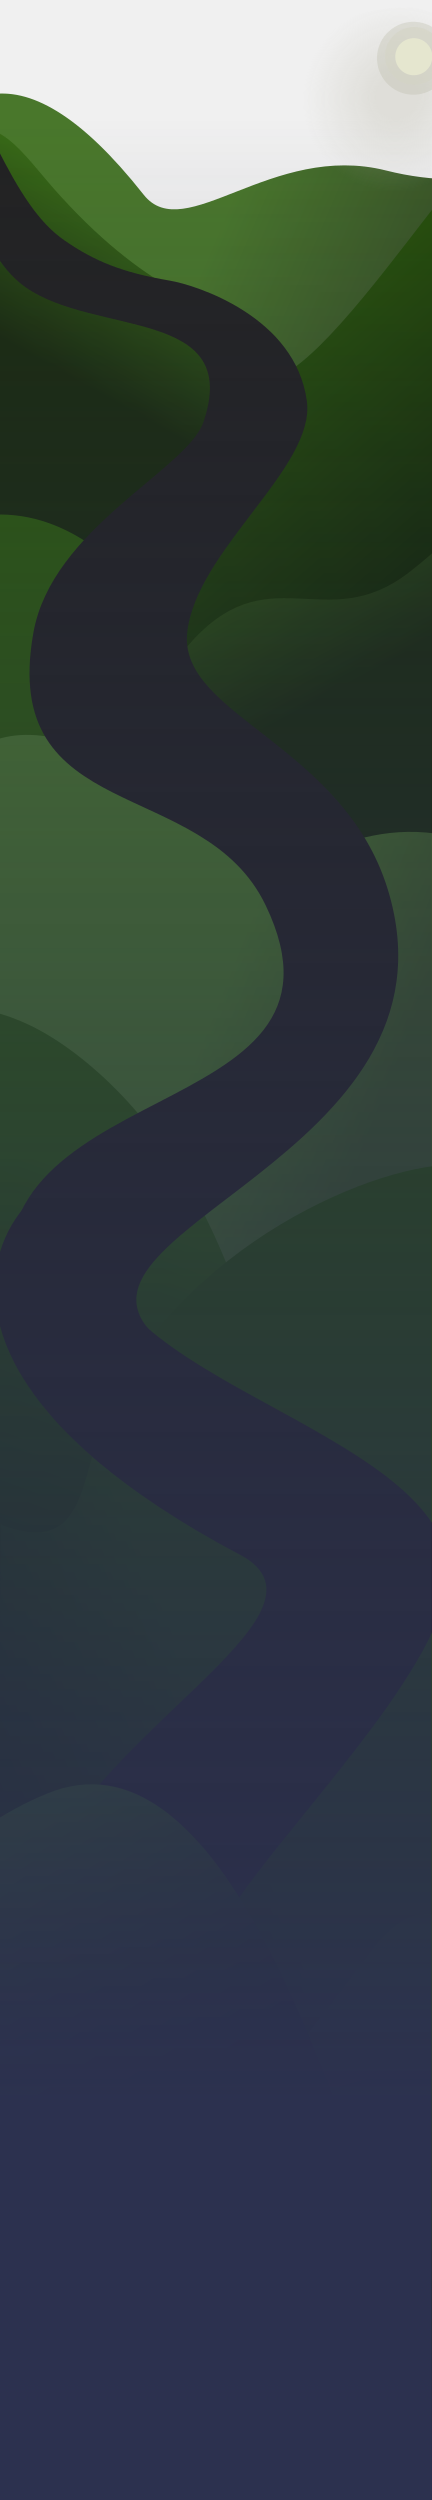
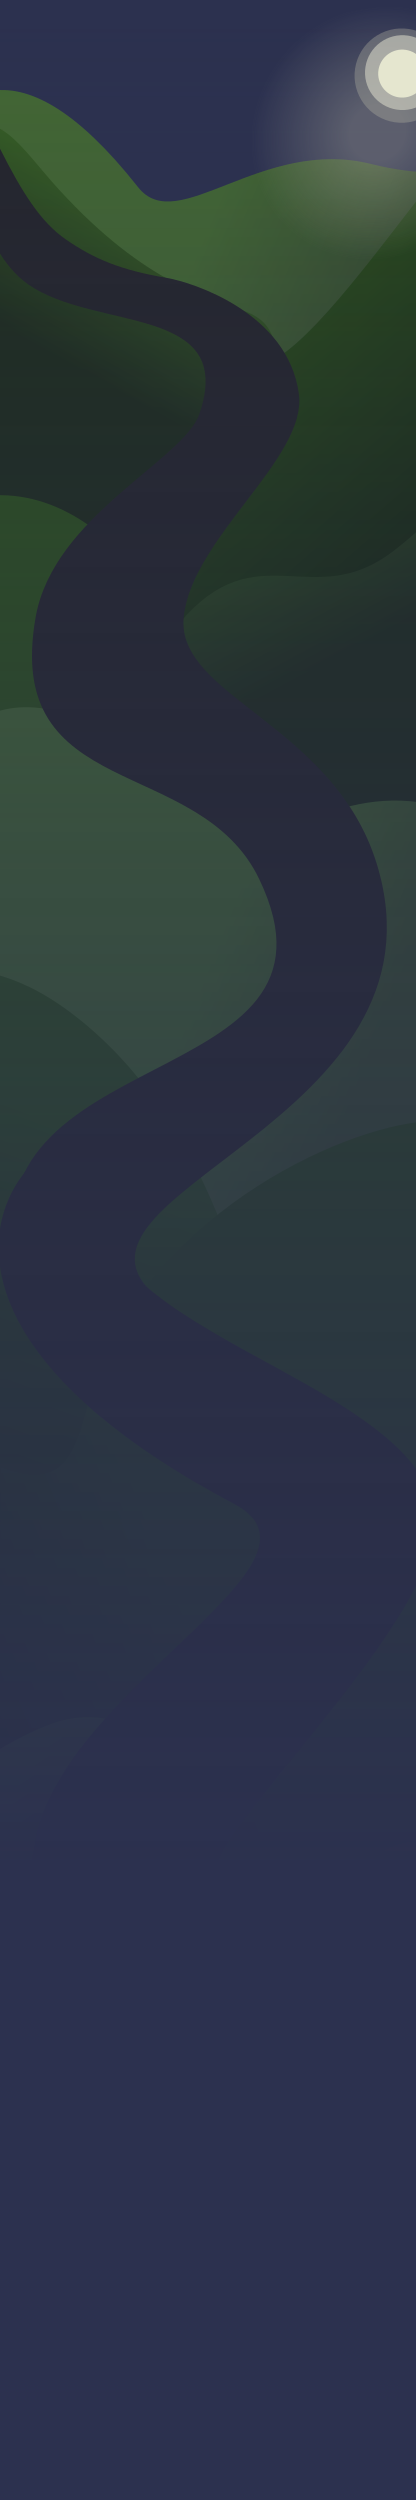
- <svg xmlns="http://www.w3.org/2000/svg" width="1440" height="8338" viewBox="0 0 1440 8338" fill="none">
-   <g clip-path="url(#clip0_169_286)">
-     <path d="M-610.365 1513.26C-949.525 1711.42 -194.865 2549 -194.865 2549H1625.69L1833 535.649C1833 535.649 1612.15 650.722 1287.78 568.675C906.5 472.236 615.803 822.722 479 649.263C-378.5 -438 -494.348 1445.47 -610.365 1513.26Z" fill="url(#paint0_linear_169_286)" />
-     <path d="M252.491 1466C40.901 1715.04 -107 2263 -107 2263H1766L1765.42 435.358C1765.42 435.358 1675.61 414.939 1575.16 532.458C1407.24 728.901 1169.81 1080.45 995.128 1215.86C712.782 1434.73 523.677 1146.82 252.491 1466Z" fill="url(#paint1_linear_169_286)" />
-     <g filter="url(#filter0_d_169_286)">
-       <path d="M857.999 1082.5C1242.6 1233.81 334.726 2164.19 334.726 2164.19L-627.002 2032.11V1283.44C-627.002 1283.44 -479.599 652.744 -172.933 461.499C-6.519 357.72 65.464 505.158 204.195 656.809C508.999 990 726.437 1030.74 857.999 1082.5Z" fill="url(#paint2_linear_169_286)" />
+ <svg xmlns="http://www.w3.org/2000/svg" width="1440" height="8664" viewBox="0 0 1440 8664" fill="none">
+   <g clip-path="url(#clip0_0_1)">
+     <rect width="1854" height="8338" transform="translate(-27 -199)" fill="#2C314F" />
+     <path d="M-610.365 1513.26C-949.525 1711.42 -194.865 2549 -194.865 2549H1625.69L1833 535.649C1833 535.649 1612.15 650.722 1287.78 568.675C906.5 472.236 615.803 822.722 479 649.263C-378.5 -438 -494.348 1445.47 -610.365 1513.26Z" fill="url(#paint0_linear_0_1)" />
+     <path d="M252.491 1466C40.901 1715.04 -107 2263 -107 2263H1766L1765.42 435.358C1765.42 435.358 1675.61 414.939 1575.16 532.458C1407.24 728.901 1169.81 1080.45 995.128 1215.86C712.782 1434.73 523.677 1146.82 252.491 1466Z" fill="url(#paint1_linear_0_1)" />
+     <g filter="url(#filter0_d_0_1)">
+       <path d="M857.999 1082.5C1242.6 1233.81 334.726 2164.19 334.726 2164.19L-627.002 2032.11V1283.44C-627.002 1283.44 -479.599 652.744 -172.933 461.499C-6.519 357.72 65.464 505.158 204.195 656.809C508.999 990 726.437 1030.74 857.999 1082.5Z" fill="url(#paint2_linear_0_1)" />
    </g>
-     <path d="M-217.994 1762.65C-823.785 2018.89 -286.344 3592 -286.344 3592H1391.46L1472 3432.46C1472 3432.46 976.763 2922.34 1078.81 2795.54C1188.85 2658.82 821.005 2540.62 808.499 2515.53C670.053 2237.71 335.566 1528.51 -217.994 1762.65Z" fill="url(#paint3_linear_169_286)" />
-     <g filter="url(#filter1_d_169_286)">
-       <path d="M622.302 2158.58C410.711 2407.62 -321.499 3788.5 -321.499 3788.5H1551.5L1990.42 1349.36C1990.42 1349.36 1900.61 1328.94 1800.16 1446.46C1632.24 1642.9 1539.62 1773.03 1364.94 1908.45C1082.59 2127.32 893.488 1839.4 622.302 2158.58Z" fill="url(#paint4_linear_169_286)" />
+     <path d="M-217.994 1762.65C-823.785 2018.89 -286.344 3592 -286.344 3592H1391.46L1472 3432.46C1472 3432.46 976.763 2922.34 1078.81 2795.54C1188.85 2658.82 821.005 2540.62 808.5 2515.53C670.053 2237.71 335.567 1528.51 -217.994 1762.65Z" fill="url(#paint3_linear_0_1)" />
+     <g filter="url(#filter1_d_0_1)">
+       <path d="M622.302 2158.58C410.711 2407.62 -321.499 3788.5 -321.499 3788.5H1551.5L1990.42 1349.36C1990.42 1349.36 1900.61 1328.94 1800.16 1446.46C1632.24 1642.9 1539.62 1773.03 1364.94 1908.45C1082.59 2127.32 893.488 1839.4 622.302 2158.58Z" fill="url(#paint4_linear_0_1)" />
    </g>
-     <path d="M-453.365 3819.47C-792.525 4017.64 -37.865 4855.21 -37.865 4855.21H1782.69L1990 2841.86C1990 2841.86 1849.65 2876.35 1525.28 2794.3C1144 2697.86 948.866 2991.66 786.5 2841.86C-574.5 1586.18 -337.348 3751.69 -453.365 3819.47Z" fill="url(#paint5_linear_169_286)" />
-     <path d="M290.533 3545.22C1191 4289.5 972.002 6168 972.002 6168H-1559L-1558.22 2452.83C-1558.22 2452.83 -1436.86 2425.27 -1301.12 2583.91C-1074.21 2849.09 -949.051 3024.76 -712.999 3207.56C-331.462 3503.02 -145.448 3184.86 290.533 3545.22Z" fill="url(#paint6_linear_169_286)" />
-     <path d="M2 5084.48C321.675 5207.23 254.083 4874.67 390.999 4629.5C699.761 4076.6 1375.06 3842.73 1567.44 3891L1445.5 8401.86L-12.413 8375.5L2 5084.48Z" fill="url(#paint7_linear_169_286)" />
+     <path d="M-453.365 3819.47C-792.525 4017.64 -37.865 4855.21 -37.865 4855.21H1782.69L1990 2841.86C1990 2841.86 1849.65 2876.35 1525.28 2794.3C1144 2697.86 948.866 2991.66 786.5 2841.86C-574.5 1586.18 -337.348 3751.69 -453.365 3819.47Z" fill="url(#paint5_linear_0_1)" />
+     <path d="M290.533 3545.22C1191 4289.5 972.002 6168 972.002 6168H-1559L-1558.22 2452.83C-1558.22 2452.83 -1436.86 2425.27 -1301.12 2583.91C-1074.21 2849.09 -949.051 3024.76 -712.999 3207.56C-331.462 3503.02 -145.448 3184.86 290.533 3545.22Z" fill="url(#paint6_linear_0_1)" />
+     <path d="M2 5084.48C321.676 5207.23 254.083 4874.67 390.999 4629.5C699.762 4076.6 1375.06 3842.73 1567.44 3891L1445.5 8401.86L-12.413 8375.5L2 5084.48Z" fill="url(#paint7_linear_0_1)" />
  </g>
-   <path d="M678.5 1407.5C808.576 1025.63 317.638 1121.52 85.061 957.837C-97.999 829.001 -115.256 503.229 -115.256 503.229C-133.402 436.824 -90.501 332.501 -13 486.501C64.501 640.5 129 742.5 216 802.5C313.845 869.98 404.95 908.476 566.728 935.989C655 951.001 985.693 1056.41 1023.5 1337.92C1053.13 1558.52 652.585 1836.06 624.341 2110.74C596.096 2385.43 1144.18 2482.91 1293 2965.34C1570 3863.26 109.36 4110.52 532 4468.6C1052.66 4909.71 1293 5034.08 1293 5034.08L1367.5 5201.73L663 5003.85C663 5003.85 214.501 5032.02 50.001 4383.4C-156.819 3567.91 1247.77 3772.04 885.898 3019.12C676.944 2584.37 -2.673 2756.21 111.232 2110.74C172.937 1761.08 624.341 1566.5 678.5 1407.5Z" fill="#222222" />
-   <path d="M800.002 5185.24C-804.498 4334.61 470.487 3585.7 344.502 4071.89C215.519 4569.64 1375 4735.88 1489.5 5185.24C1561.13 5466.35 1037 5991.89 800.002 6325.13C563.003 6658.38 768.002 6828.78 1383.41 7443.84C2287.3 8347.23 1297.08 9203.55 1359.01 10296C1399.36 11007.8 1464.94 11034.2 1472.04 11035H1472.67C1472.67 11035 1472.45 11035 1472.04 11035H194.942C197.004 11082.1 189.353 11035 189.353 11035H194.942C192.468 10978.5 176.022 10786.5 115.647 10215.3C-29.042 8846.46 1384.7 8678.21 742.502 7603.14C382.954 7001.24 -16.988 6883.71 115.647 6325.13C238.502 5807.75 1176.61 5384.9 800.002 5185.24Z" fill="#222222" />
-   <path d="M71.302 7278.42C-140.288 7553.21 -433 8402.16 -433 8402.16H1440L1439.42 6385.5C1439.42 6385.5 1349.61 6362.97 1249.16 6492.64C1081.24 6709.4 988.624 6852.99 813.94 7002.41C531.593 7243.92 342.488 6926.22 71.302 7278.42Z" fill="url(#paint8_linear_169_286)" />
-   <g filter="url(#filter2_d_169_286)">
-     <path d="M157.509 5981.66C-1030.99 6470.67 -342.853 8509.17 -342.853 8509.17H1334.15L1414.65 8147.79C1414.65 8147.79 1097.01 7849.55 1199.01 7709.67C1308.99 7558.83 1211.51 7237.85 1199.01 7210.17C1060.63 6903.67 722.203 5749.32 157.509 5981.66Z" fill="url(#paint9_linear_169_286)" />
+   <path d="M71.302 7278.42C-140.288 7553.21 -433 8402.16 -433 8402.16H1440L1439.42 6385.5C1439.42 6385.5 1349.61 6362.97 1249.16 6492.64C1081.24 6709.4 988.624 6852.99 813.94 7002.41C531.593 7243.92 342.488 6926.22 71.302 7278.42Z" fill="url(#paint8_linear_0_1)" />
+   <g filter="url(#filter2_d_0_1)">
+     <path d="M157.509 5981.66C-1030.99 6470.67 -342.853 8509.17 -342.853 8509.17H1334.15L1414.65 8147.79C1414.65 8147.79 1097.01 7849.55 1199.01 7709.67C1308.99 7558.83 1211.51 7237.85 1199.01 7210.17C1060.63 6903.67 722.203 5749.32 157.509 5981.66Z" fill="url(#paint9_linear_0_1)" />
  </g>
-   <rect width="1440" height="8365" transform="translate(0 -9)" fill="url(#paint10_linear_169_286)" />
-   <path d="M1715.52 417.335C1694.92 553.131 1374.83 760.379 1225.25 737.679C1075.67 714.98 832.068 401.168 852.676 265.372C873.284 129.576 1238.75 4.394 1388.33 27.094C1537.91 49.793 1736.13 281.539 1715.52 417.335Z" fill="url(#paint11_radial_169_286)" fill-opacity="0.33" />
-   <ellipse cx="1378.93" cy="194.293" rx="121.597" ry="121.599" transform="rotate(8.62908 1378.93 194.293)" fill="#BBB9A9" fill-opacity="0.33" />
-   <ellipse cx="1380.79" cy="186.572" rx="96.506" ry="96.503" transform="rotate(8.62908 1380.79 186.572)" fill="#D3D3C4" fill-opacity="0.6" />
-   <ellipse cx="1380.13" cy="189.095" rx="61.863" ry="61.863" transform="rotate(8.62908 1380.13 189.095)" fill="#E5E6CF" />
+   <path d="M690.893 1434.91C820.969 1053.04 330.031 1148.93 97.453 985.247C-85.607 856.411 -102.863 530.639 -102.863 530.639C-121.009 464.234 -78.109 359.911 -0.608 513.911C76.894 667.911 141.393 769.911 228.393 829.911C326.237 897.39 417.342 935.886 579.121 963.399C667.393 978.411 998.085 1083.82 1035.89 1365.33C1065.52 1585.93 664.978 1863.47 636.733 2138.15C608.488 2412.84 1156.57 2510.32 1305.39 2992.75C1582.39 3890.67 121.753 4137.93 544.393 4496.01C1065.05 4937.12 1305.39 5061.49 1305.39 5061.49L1379.89 5229.14L675.393 5031.26C675.393 5031.26 226.893 5059.43 62.393 4410.81C-144.427 3595.32 1260.17 3799.45 898.291 3046.53C689.336 2611.78 9.72 2783.62 123.625 2138.15C185.33 1788.49 636.733 1593.91 690.893 1434.91Z" fill="url(#paint10_linear_0_1)" />
+   <path d="M812.394 5212.65C-792.107 4362.02 482.878 3613.11 356.894 4099.3C227.91 4597.05 1387.39 4763.29 1501.89 5212.65C1573.52 5493.76 1049.39 6019.3 812.394 6352.54C575.394 6685.79 780.393 6856.19 1395.8 7471.25C2299.69 8374.64 1309.47 9230.96 1371.4 10323.4C1411.76 11035.3 1477.33 11061.6 1484.43 11062.4H1485.06C1485.06 11062.4 1484.84 11062.4 1484.43 11062.4H207.333C209.396 11109.5 201.745 11062.4 201.745 11062.4H207.333C204.86 11005.9 188.414 10813.9 128.039 10242.7C-16.65 8873.87 1397.09 8705.62 754.893 7630.55C395.346 7028.65 -4.596 6911.12 128.039 6352.54C250.893 5835.16 1189 5412.31 812.394 5212.65Z" fill="url(#paint11_linear_0_1)" />
+   <rect width="1776" height="8778" transform="translate(-209 -9)" fill="url(#paint12_linear_0_1)" />
+   <path d="M1834.77 591.74C1804.55 790.837 1369.7 1099.92 1168.65 1069.41C967.607 1038.9 645.21 584.08 675.424 384.983C705.638 185.886 1200.11 -3.923 1401.16 26.587C1602.21 57.097 1864.98 392.643 1834.77 591.74Z" fill="url(#paint13_radial_0_1)" fill-opacity="0.33" />
+   <ellipse cx="1392.21" cy="262.054" rx="163.435" ry="163.437" transform="rotate(8.62908 1392.21 262.054)" fill="#BBB9A9" fill-opacity="0.33" />
+   <ellipse cx="1394.72" cy="251.677" rx="129.71" ry="129.707" transform="rotate(8.62908 1394.72 251.677)" fill="#D3D3C4" fill-opacity="0.6" />
+   <ellipse cx="1393.83" cy="255.068" rx="83.148" ry="83.148" transform="rotate(8.62908 1393.83 255.068)" fill="#E5E6CF" />
  <defs>
-     <filter id="filter0_d_169_286" x="-629.032" y="426.748" width="1584.02" height="1741.5" filterUnits="userSpaceOnUse" color-interpolation-filters="sRGB">
+     <filter id="filter0_d_0_1" x="-629.032" y="426.748" width="1584.02" height="1741.5" filterUnits="userSpaceOnUse" color-interpolation-filters="sRGB">
      <feFlood flood-opacity="0" result="BackgroundImageFix" />
      <feColorMatrix in="SourceAlpha" type="matrix" values="0 0 0 0 0 0 0 0 0 0 0 0 0 0 0 0 0 0 127 0" result="hardAlpha" />
      <feOffset dy="2.03" />
      <feGaussianBlur stdDeviation="1.015" />
      <feComposite in2="hardAlpha" operator="out" />
      <feColorMatrix type="matrix" values="0 0 0 0 0 0 0 0 0 0 0 0 0 0 0 0 0 0 0.25 0" />
-       <feBlend mode="normal" in2="BackgroundImageFix" result="effect1_dropShadow_169_286" />
-       <feBlend mode="normal" in="SourceGraphic" in2="effect1_dropShadow_169_286" result="shape" />
+       <feBlend mode="normal" in2="BackgroundImageFix" result="effect1_dropShadow_0_1" />
+       <feBlend mode="normal" in="SourceGraphic" in2="effect1_dropShadow_0_1" result="shape" />
    </filter>
-     <filter id="filter1_d_169_286" x="-323.529" y="1348" width="2315.98" height="2444.56" filterUnits="userSpaceOnUse" color-interpolation-filters="sRGB">
+     <filter id="filter1_d_0_1" x="-323.529" y="1348" width="2315.98" height="2444.56" filterUnits="userSpaceOnUse" color-interpolation-filters="sRGB">
      <feFlood flood-opacity="0" result="BackgroundImageFix" />
      <feColorMatrix in="SourceAlpha" type="matrix" values="0 0 0 0 0 0 0 0 0 0 0 0 0 0 0 0 0 0 127 0" result="hardAlpha" />
      <feOffset dy="2.03" />
      <feGaussianBlur stdDeviation="1.015" />
      <feComposite in2="hardAlpha" operator="out" />
      <feColorMatrix type="matrix" values="0 0 0 0 0 0 0 0 0 0 0 0 0 0 0 0 0 0 0.25 0" />
-       <feBlend mode="normal" in2="BackgroundImageFix" result="effect1_dropShadow_169_286" />
-       <feBlend mode="normal" in="SourceGraphic" in2="effect1_dropShadow_169_286" result="shape" />
+       <feBlend mode="normal" in2="BackgroundImageFix" result="effect1_dropShadow_0_1" />
+       <feBlend mode="normal" in="SourceGraphic" in2="effect1_dropShadow_0_1" result="shape" />
    </filter>
-     <filter id="filter2_d_169_286" x="-543.03" y="5951" width="1959.71" height="2562.23" filterUnits="userSpaceOnUse" color-interpolation-filters="sRGB">
+     <filter id="filter2_d_0_1" x="-543.03" y="5951" width="1959.71" height="2562.23" filterUnits="userSpaceOnUse" color-interpolation-filters="sRGB">
      <feFlood flood-opacity="0" result="BackgroundImageFix" />
      <feColorMatrix in="SourceAlpha" type="matrix" values="0 0 0 0 0 0 0 0 0 0 0 0 0 0 0 0 0 0 127 0" result="hardAlpha" />
      <feOffset dy="2.03" />
      <feGaussianBlur stdDeviation="1.015" />
      <feComposite in2="hardAlpha" operator="out" />
      <feColorMatrix type="matrix" values="0 0 0 0 0 0 0 0 0 0 0 0 0 0 0 0 0 0 0.25 0" />
-       <feBlend mode="normal" in2="BackgroundImageFix" result="effect1_dropShadow_169_286" />
-       <feBlend mode="normal" in="SourceGraphic" in2="effect1_dropShadow_169_286" result="shape" />
+       <feBlend mode="normal" in2="BackgroundImageFix" result="effect1_dropShadow_0_1" />
+       <feBlend mode="normal" in="SourceGraphic" in2="effect1_dropShadow_0_1" result="shape" />
    </filter>
-     <linearGradient id="paint0_linear_169_286" x1="801.848" y1="588.026" x2="1383.77" y2="837.239" gradientUnits="userSpaceOnUse">
+     <linearGradient id="paint0_linear_0_1" x1="801.848" y1="588.026" x2="1383.77" y2="837.239" gradientUnits="userSpaceOnUse">
      <stop stop-color="#49772B" />
      <stop offset="1" stop-color="#3A5627" />
    </linearGradient>
-     <linearGradient id="paint1_linear_169_286" x1="829.068" y1="1262.45" x2="1846.64" y2="2432.63" gradientUnits="userSpaceOnUse">
+     <linearGradient id="paint1_linear_0_1" x1="829.068" y1="1262.45" x2="1846.64" y2="2432.63" gradientUnits="userSpaceOnUse">
      <stop stop-color="#264E0B" />
      <stop offset="1" stop-color="#060D01" />
    </linearGradient>
-     <linearGradient id="paint2_linear_169_286" x1="225.626" y1="404.166" x2="-136.878" y2="1049.87" gradientUnits="userSpaceOnUse">
+     <linearGradient id="paint2_linear_0_1" x1="225.626" y1="404.166" x2="-136.878" y2="1049.87" gradientUnits="userSpaceOnUse">
      <stop stop-color="#3E7718" />
      <stop offset="1" stop-color="#1A2B0F" />
    </linearGradient>
-     <linearGradient id="paint3_linear_169_286" x1="620.059" y1="2314.83" x2="904.16" y2="3506.73" gradientUnits="userSpaceOnUse">
+     <linearGradient id="paint3_linear_0_1" x1="620.059" y1="2314.83" x2="904.16" y2="3506.73" gradientUnits="userSpaceOnUse">
      <stop stop-color="#2C5A0E" />
      <stop offset="0.609" stop-color="#193506" />
      <stop offset="1" stop-color="#2D314D" />
    </linearGradient>
-     <linearGradient id="paint4_linear_169_286" x1="742.792" y1="1316.28" x2="1240.96" y2="2240.66" gradientUnits="userSpaceOnUse">
+     <linearGradient id="paint4_linear_0_1" x1="742.792" y1="1316.28" x2="1240.96" y2="2240.66" gradientUnits="userSpaceOnUse">
      <stop stop-color="#3E7718" />
      <stop offset="1" stop-color="#1A2B0F" />
    </linearGradient>
-     <linearGradient id="paint5_linear_169_286" x1="958.848" y1="2747.66" x2="1553.13" y2="2984.47" gradientUnits="userSpaceOnUse">
+     <linearGradient id="paint5_linear_0_1" x1="958.848" y1="2747.66" x2="1553.13" y2="2984.47" gradientUnits="userSpaceOnUse">
      <stop stop-color="#49772B" />
      <stop offset="1" stop-color="#3A5627" />
    </linearGradient>
-     <linearGradient id="paint6_linear_169_286" x1="-458.872" y1="3637.49" x2="-1263.95" y2="5838.78" gradientUnits="userSpaceOnUse">
+     <linearGradient id="paint6_linear_0_1" x1="-458.872" y1="3637.49" x2="-1263.95" y2="5838.78" gradientUnits="userSpaceOnUse">
      <stop stop-color="#2C5A0E" />
      <stop offset="0.609" stop-color="#193506" />
      <stop offset="1" stop-color="#2D314D" />
    </linearGradient>
-     <linearGradient id="paint7_linear_169_286" x1="777.879" y1="5930.83" x2="-949.089" y2="6609.12" gradientUnits="userSpaceOnUse">
+     <linearGradient id="paint7_linear_0_1" x1="777.879" y1="5930.83" x2="-949.089" y2="6609.12" gradientUnits="userSpaceOnUse">
      <stop stop-color="#264E0B" />
      <stop offset="1" stop-color="#060D01" />
    </linearGradient>
-     <linearGradient id="paint8_linear_169_286" x1="633.354" y1="7028.21" x2="975.259" y2="8290.68" gradientUnits="userSpaceOnUse">
+     <linearGradient id="paint8_linear_0_1" x1="633.354" y1="7028.21" x2="975.259" y2="8290.68" gradientUnits="userSpaceOnUse">
      <stop stop-color="#2C5A0E" />
      <stop offset="0.609" stop-color="#193506" />
      <stop offset="1" stop-color="#2D314D" />
    </linearGradient>
-     <linearGradient id="paint9_linear_169_286" x1="359.281" y1="5917.75" x2="936.755" y2="6782.47" gradientUnits="userSpaceOnUse">
+     <linearGradient id="paint9_linear_0_1" x1="359.281" y1="5917.75" x2="936.755" y2="6782.47" gradientUnits="userSpaceOnUse">
      <stop stop-color="#3E7718" />
      <stop offset="1" stop-color="#1A2B0F" />
    </linearGradient>
-     <linearGradient id="paint10_linear_169_286" x1="720" y1="399" x2="720" y2="8365" gradientUnits="userSpaceOnUse">
-       <stop stop-color="#2C314F" stop-opacity="0" />
-       <stop offset="0.833" stop-color="#2C314F" />
+     <linearGradient id="paint10_linear_0_1" x1="636.447" y1="434" x2="638.088" y2="5316.05" gradientUnits="userSpaceOnUse">
+       <stop offset="0.817" stop-color="#222222" />
+       <stop offset="0.902" stop-color="#2D314D" />
    </linearGradient>
-     <radialGradient id="paint11_radial_169_286" cx="0" cy="0" r="1" gradientUnits="userSpaceOnUse" gradientTransform="translate(1323.28 322.325) rotate(135.314) scale(319.866 307.122)">
+     <linearGradient id="paint11_linear_0_1" x1="886.656" y1="3945.68" x2="889.688" y2="11212.7" gradientUnits="userSpaceOnUse">
+       <stop offset="0.817" stop-color="#222222" />
+       <stop offset="0.902" stop-color="#2D314D" />
+     </linearGradient>
+     <linearGradient id="paint12_linear_0_1" x1="888" y1="0" x2="888" y2="8778" gradientUnits="userSpaceOnUse">
+       <stop stop-color="#2C314F" stop-opacity="0.22" />
+       <stop offset="0.741" stop-color="#2C314F" />
+     </linearGradient>
+     <radialGradient id="paint13_radial_0_1" cx="0" cy="0" r="1" gradientUnits="userSpaceOnUse" gradientTransform="translate(1308.22 459.806) rotate(132.959) scale(455.418 425.077)">
      <stop offset="0.222" stop-color="#BBB9A9" />
      <stop offset="1" stop-color="#BBB9A9" stop-opacity="0" />
    </radialGradient>
-     <clipPath id="clip0_169_286">
+     <clipPath id="clip0_0_1">
      <rect width="1854" height="8338" fill="white" transform="translate(-27 -199)" />
    </clipPath>
  </defs>
</svg>
